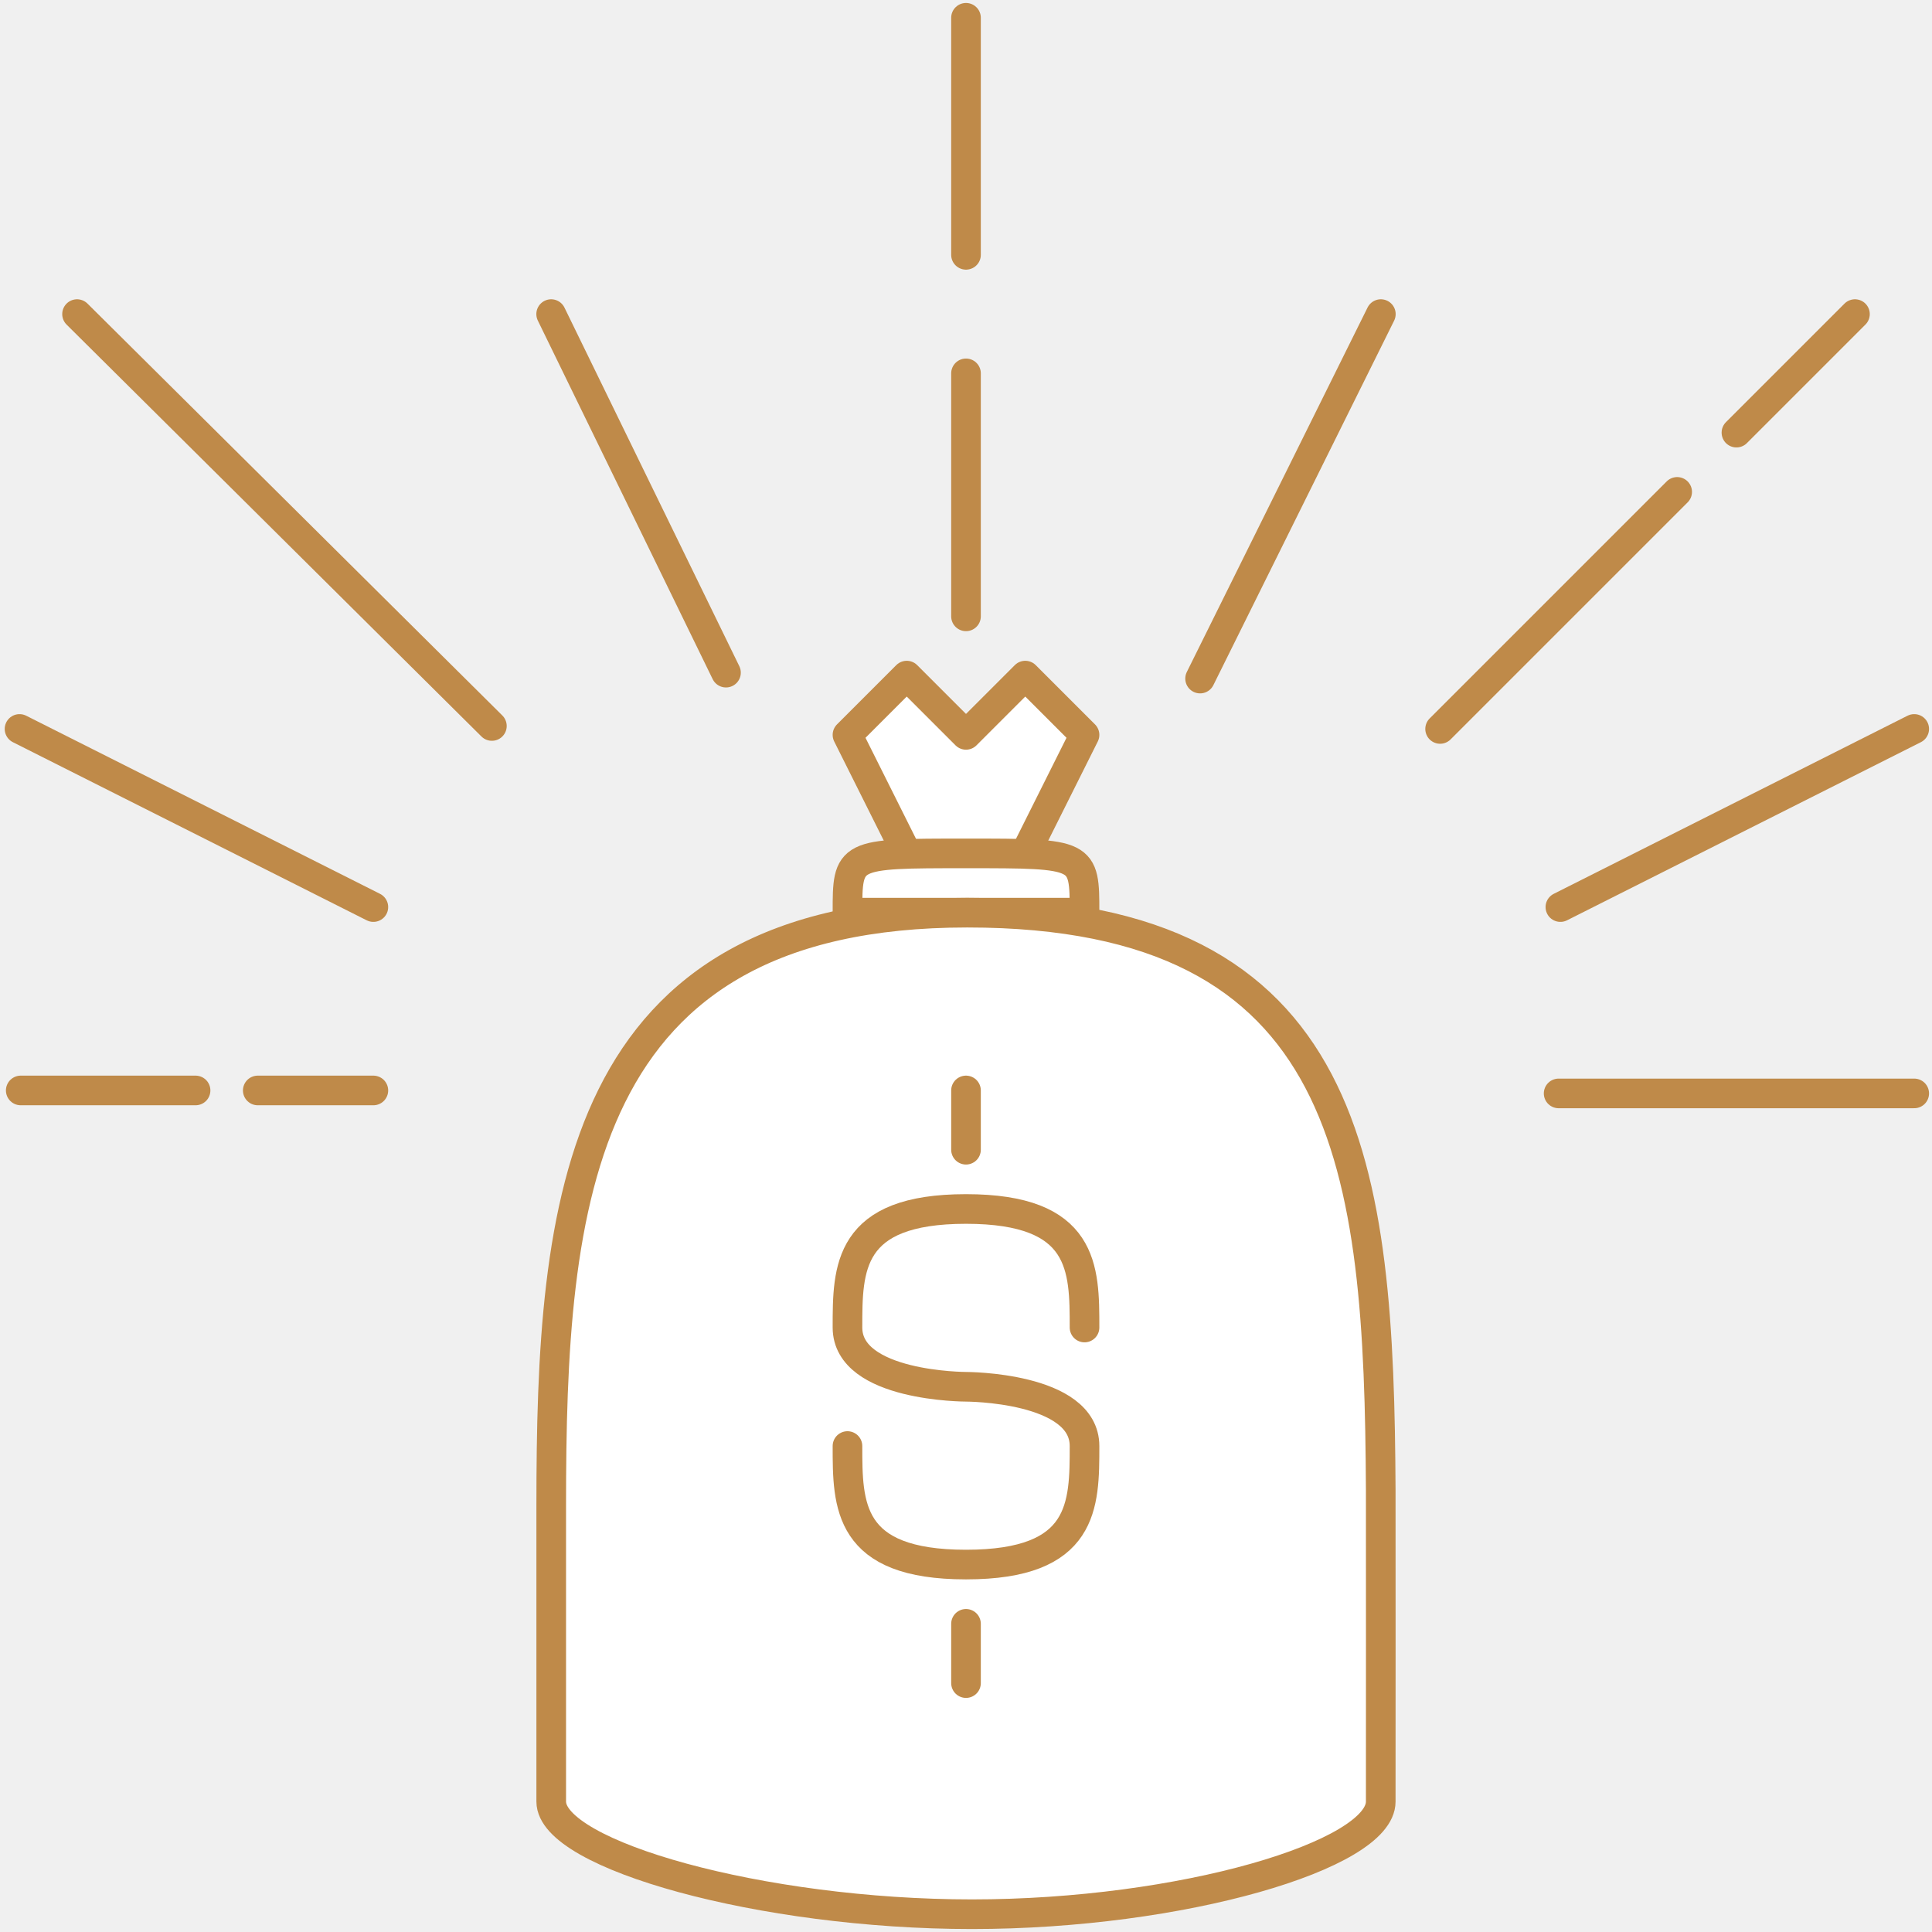
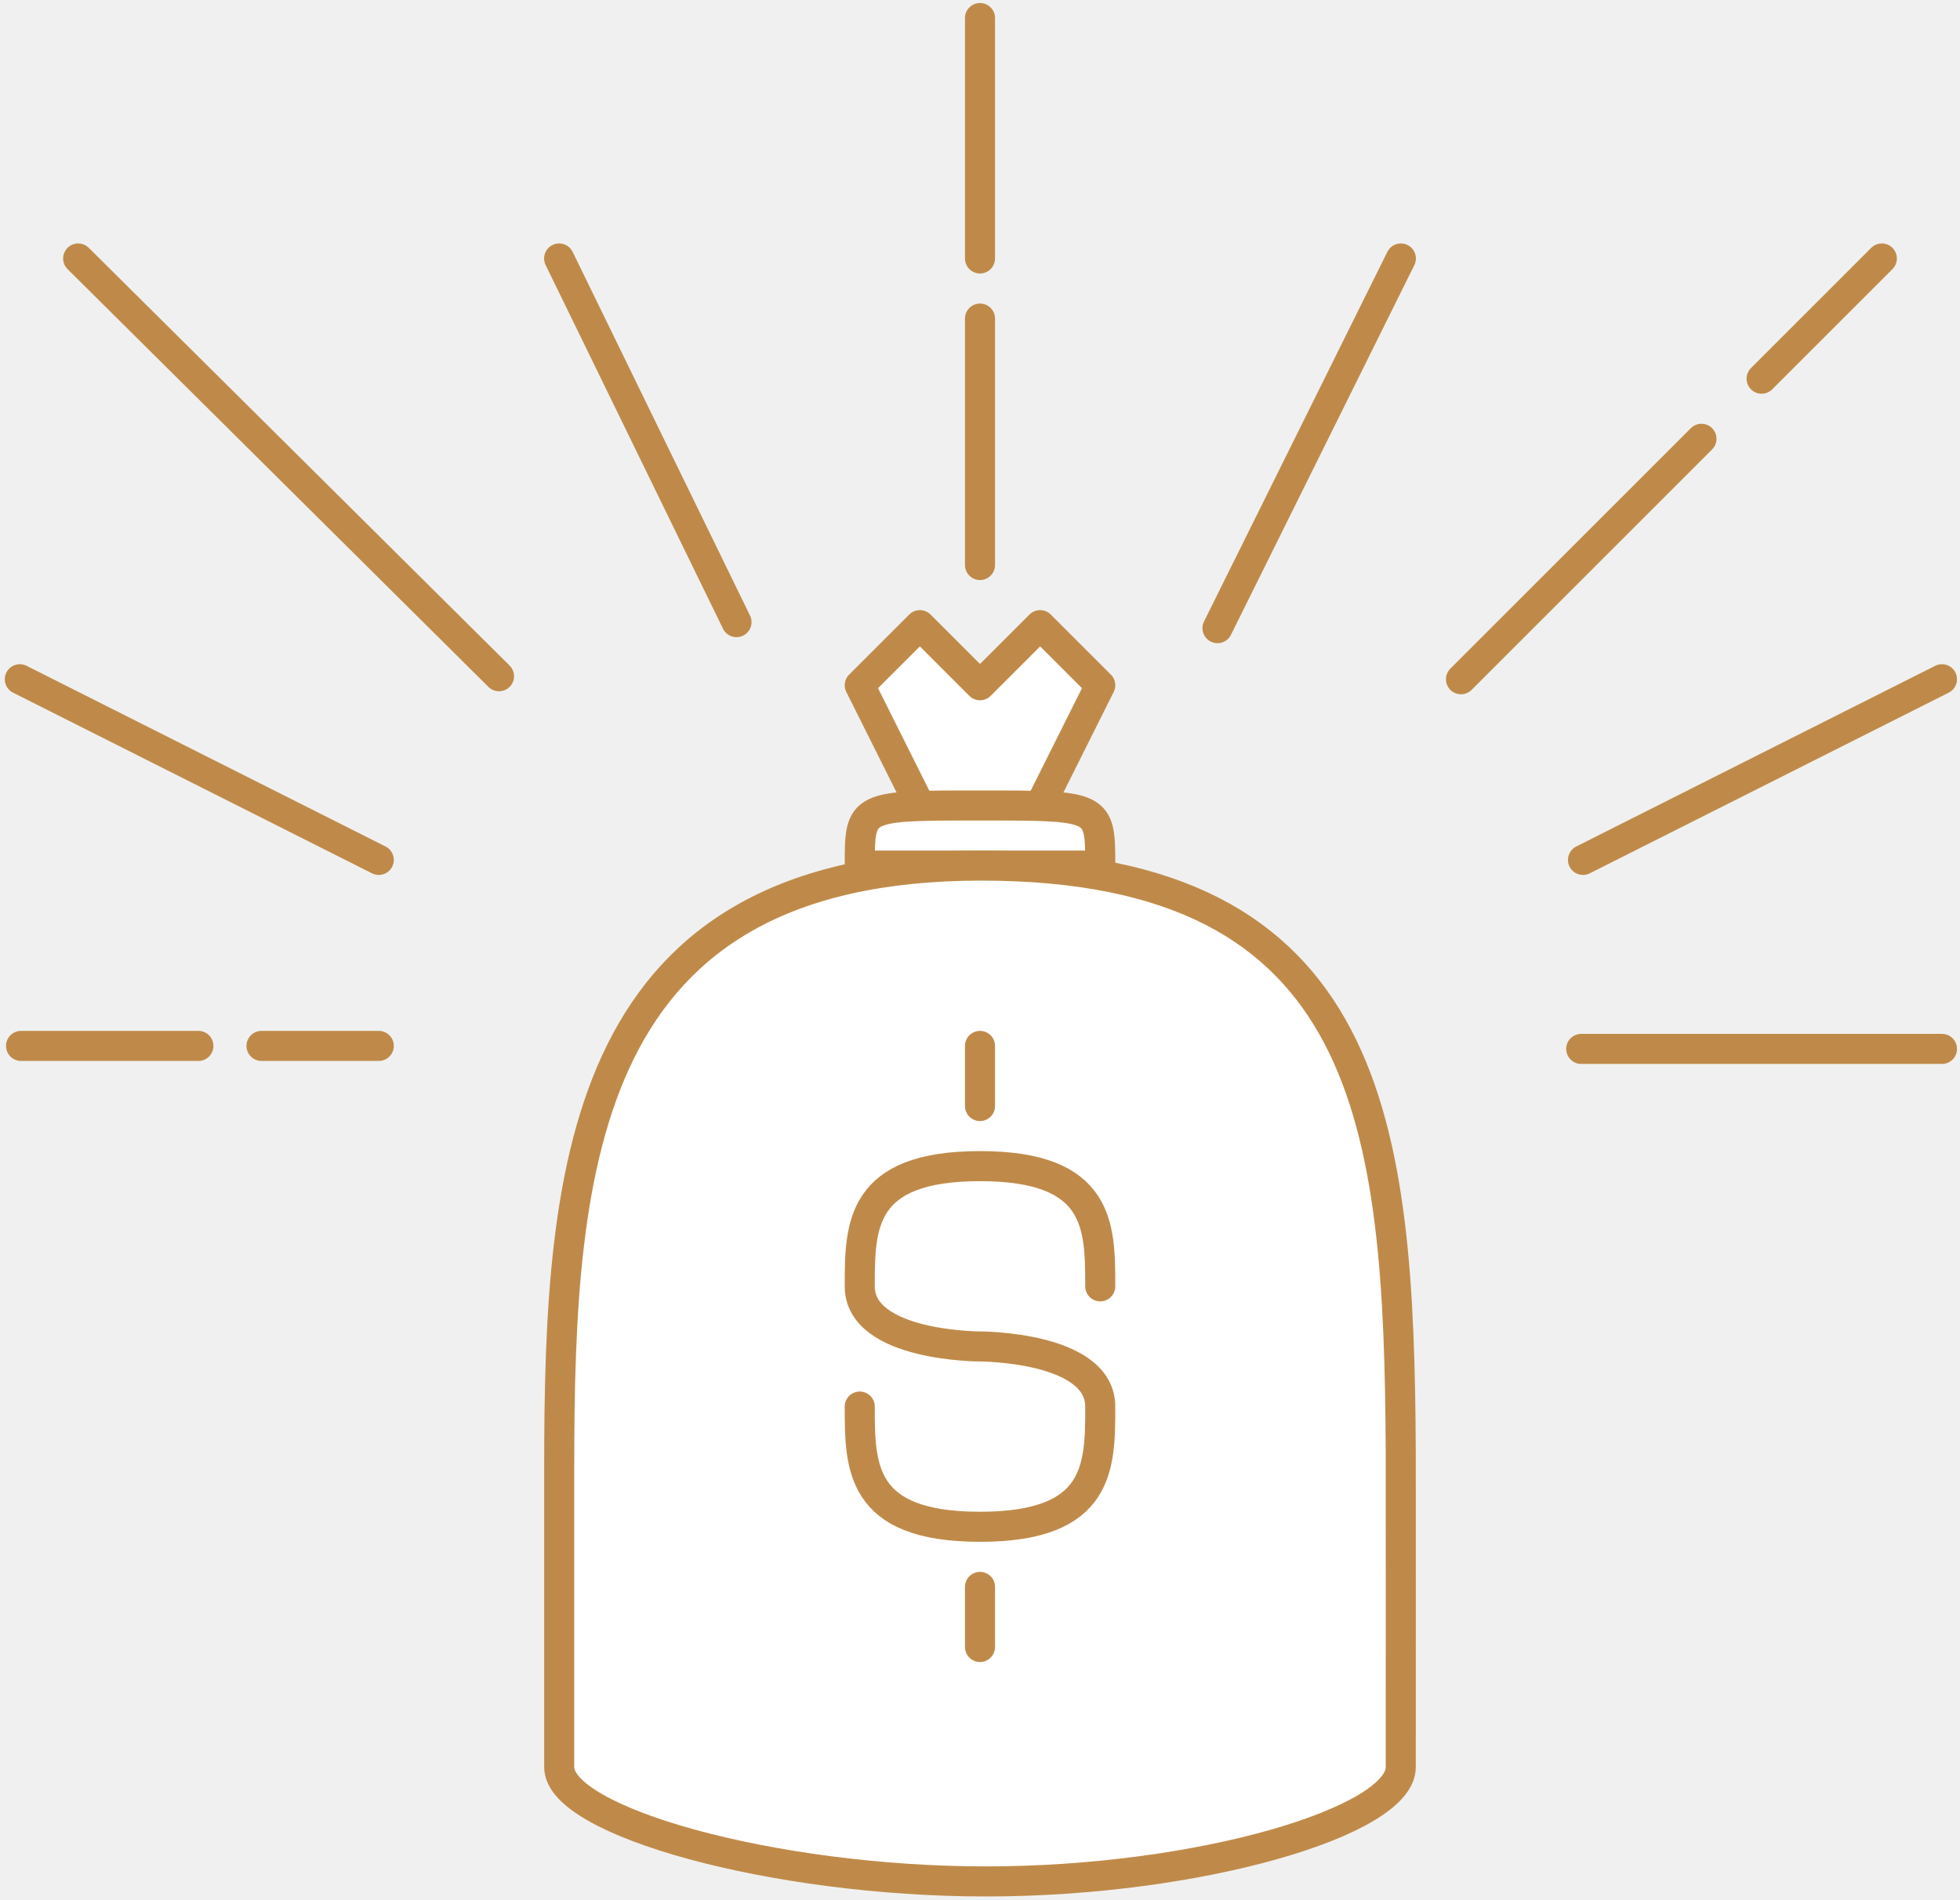
- <svg xmlns="http://www.w3.org/2000/svg" width="326px" height="326px" viewBox="0 0 326 326" version="1.1">
+ <svg xmlns="http://www.w3.org/2000/svg" width="326px" height="316px" viewBox="0 0 326 316" version="1.1">
  <defs />
  <g id="Page-1" stroke="none" stroke-width="1" fill="none" fill-rule="evenodd">
    <g id="Funding-Copy" transform="translate(3, 3)" stroke="#BF8A49" stroke-width="5">
-       <g id="Group" transform="translate(160, 92) scale(-1, 1) translate(-160, -92) " stroke-linecap="round">
+       <g id="Group" transform="translate(160, 87) scale(-1, 1) translate(-160, -87) " stroke-linecap="round">
        <path d="M160,40 L160,0" id="Path-3" />
-         <path d="M160,101 L160,60" id="Path-3" />
-         <path d="M240,119.5 L310,50" id="Path-3-Copy" />
-         <path d="M80,120 L40,80" id="Path-3-Copy" />
-         <path d="M30,70 L10,50" id="Path-3-Copy-2" />
-         <path d="M120.5,111.5 L90,50" id="Path-4" stroke-linejoin="round" />
-         <path d="M229.5,110.5 L200,50" id="Path-4" stroke-linejoin="round" transform="translate(215, 80.5) scale(-1, 1) translate(-215, -80.5) " />
-         <path d="M60,181.5 L0,181.5" id="Path-5" stroke-linejoin="round" />
-         <path d="M279.506,181 L260,181" id="Path-5-Copy" stroke-linejoin="round" />
-         <path d="M319.5,181 L290,181" id="Path-5-Copy-2" stroke-linejoin="round" />
-         <path d="M260,150.057 L319.705,120" id="Path-6" stroke-linejoin="round" />
-         <path d="M0,150.057 L59.705,120" id="Path-6" stroke-linejoin="round" transform="translate(29.85254, 135.0283) scale(-1, 1) translate(-29.85254, -135.0283) " />
+         <path d="M160,91 L160,50" id="Path-3" />
+         <path d="M240,109.5 L310,40" id="Path-3-Copy" />
+         <path d="M80,110 L40,70" id="Path-3-Copy" />
+         <path d="M30,60 L10,40" id="Path-3-Copy-2" />
+         <path d="M120.5,101.5 L90,40" id="Path-4" stroke-linejoin="round" />
+         <path d="M229.5,100.5 L200,40" id="Path-4" stroke-linejoin="round" transform="translate(215, 70.5) scale(-1, 1) translate(-215, -70.5) " />
+         <path d="M60,171.5 L0,171.5" id="Path-5" stroke-linejoin="round" />
+         <path d="M279.506,171 L260,171" id="Path-5-Copy" stroke-linejoin="round" />
+         <path d="M319.5,171 L290,171" id="Path-5-Copy-2" stroke-linejoin="round" />
+         <path d="M260,140.057 L319.705,110" id="Path-6" stroke-linejoin="round" />
+         <path d="M0,140.057 L59.705,110" id="Path-6" stroke-linejoin="round" transform="translate(29.85254, 125.0283) scale(-1, 1) translate(-29.85254, -125.0283) " />
      </g>
-       <polyline id="Path-12" stroke-linecap="round" stroke-linejoin="round" fill="#FFFFFF" points="150 141 140 121 150 111 160 121 170 111 180 121 170 141" />
-       <path d="M140,151 C140,141 140,141 160,141 C180,141 180,141 180,151 C180,151 140,151 140,151 Z" id="Path-11" fill="#FFFFFF" />
-       <path d="M90.012,301 C90.012,292 90.012,270 90.012,251.042 C90.012,200 93.924,151 160.211,151 C225.497,151 229.712,194.231 229.982,248.534 C230.002,252.631 229.982,296.791 229.982,301 C229.982,310 196.47,320 161,320 C125.53,320 90.012,310 90.012,301 Z" id="Path-9" stroke-linecap="round" stroke-linejoin="round" fill="#FFFFFF" />
-       <path d="M180,221 C180,211 180,201 160,201 C140,201 140,211 140,221 C140,231 160,231 160,231 C160,231 180,231 180,241 C180,251 180,261 160,261 C140,261 140,251 140,241" id="Path-10" stroke-linecap="round" stroke-linejoin="round" />
-       <path d="M160,181 L160,191" id="Path-13" stroke-linecap="round" stroke-linejoin="round" />
-       <path d="M160,271 L160,281" id="Path-13-Copy" stroke-linecap="round" stroke-linejoin="round" />
+       <polyline id="Path-12" stroke-linecap="round" stroke-linejoin="round" fill="#FFFFFF" points="150 131 140 111 150 101 160 111 170 101 180 111 170 131" />
+       <path d="M140,141 C140,131 140,131 160,131 C180,131 180,131 180,141 C180,141 140,141 140,141 Z" id="Path-11" fill="#FFFFFF" />
+       <path d="M90.012,291 C90.012,282 90.012,260 90.012,241.042 C90.012,190 93.924,141 160.211,141 C225.497,141 229.712,184.231 229.982,238.534 C230.002,242.631 229.982,286.791 229.982,291 C229.982,300 196.47,310 161,310 C125.53,310 90.012,300 90.012,291 Z" id="Path-9" stroke-linecap="round" stroke-linejoin="round" fill="#FFFFFF" />
+       <path d="M180,211 C180,201 180,191 160,191 C140,191 140,201 140,211 C140,221 160,221 160,221 C160,221 180,221 180,231 C180,241 180,251 160,251 C140,251 140,241 140,231" id="Path-10" stroke-linecap="round" stroke-linejoin="round" />
+       <path d="M160,171 L160,181" id="Path-13" stroke-linecap="round" stroke-linejoin="round" />
+       <path d="M160,261 L160,271" id="Path-13-Copy" stroke-linecap="round" stroke-linejoin="round" />
    </g>
  </g>
</svg>
